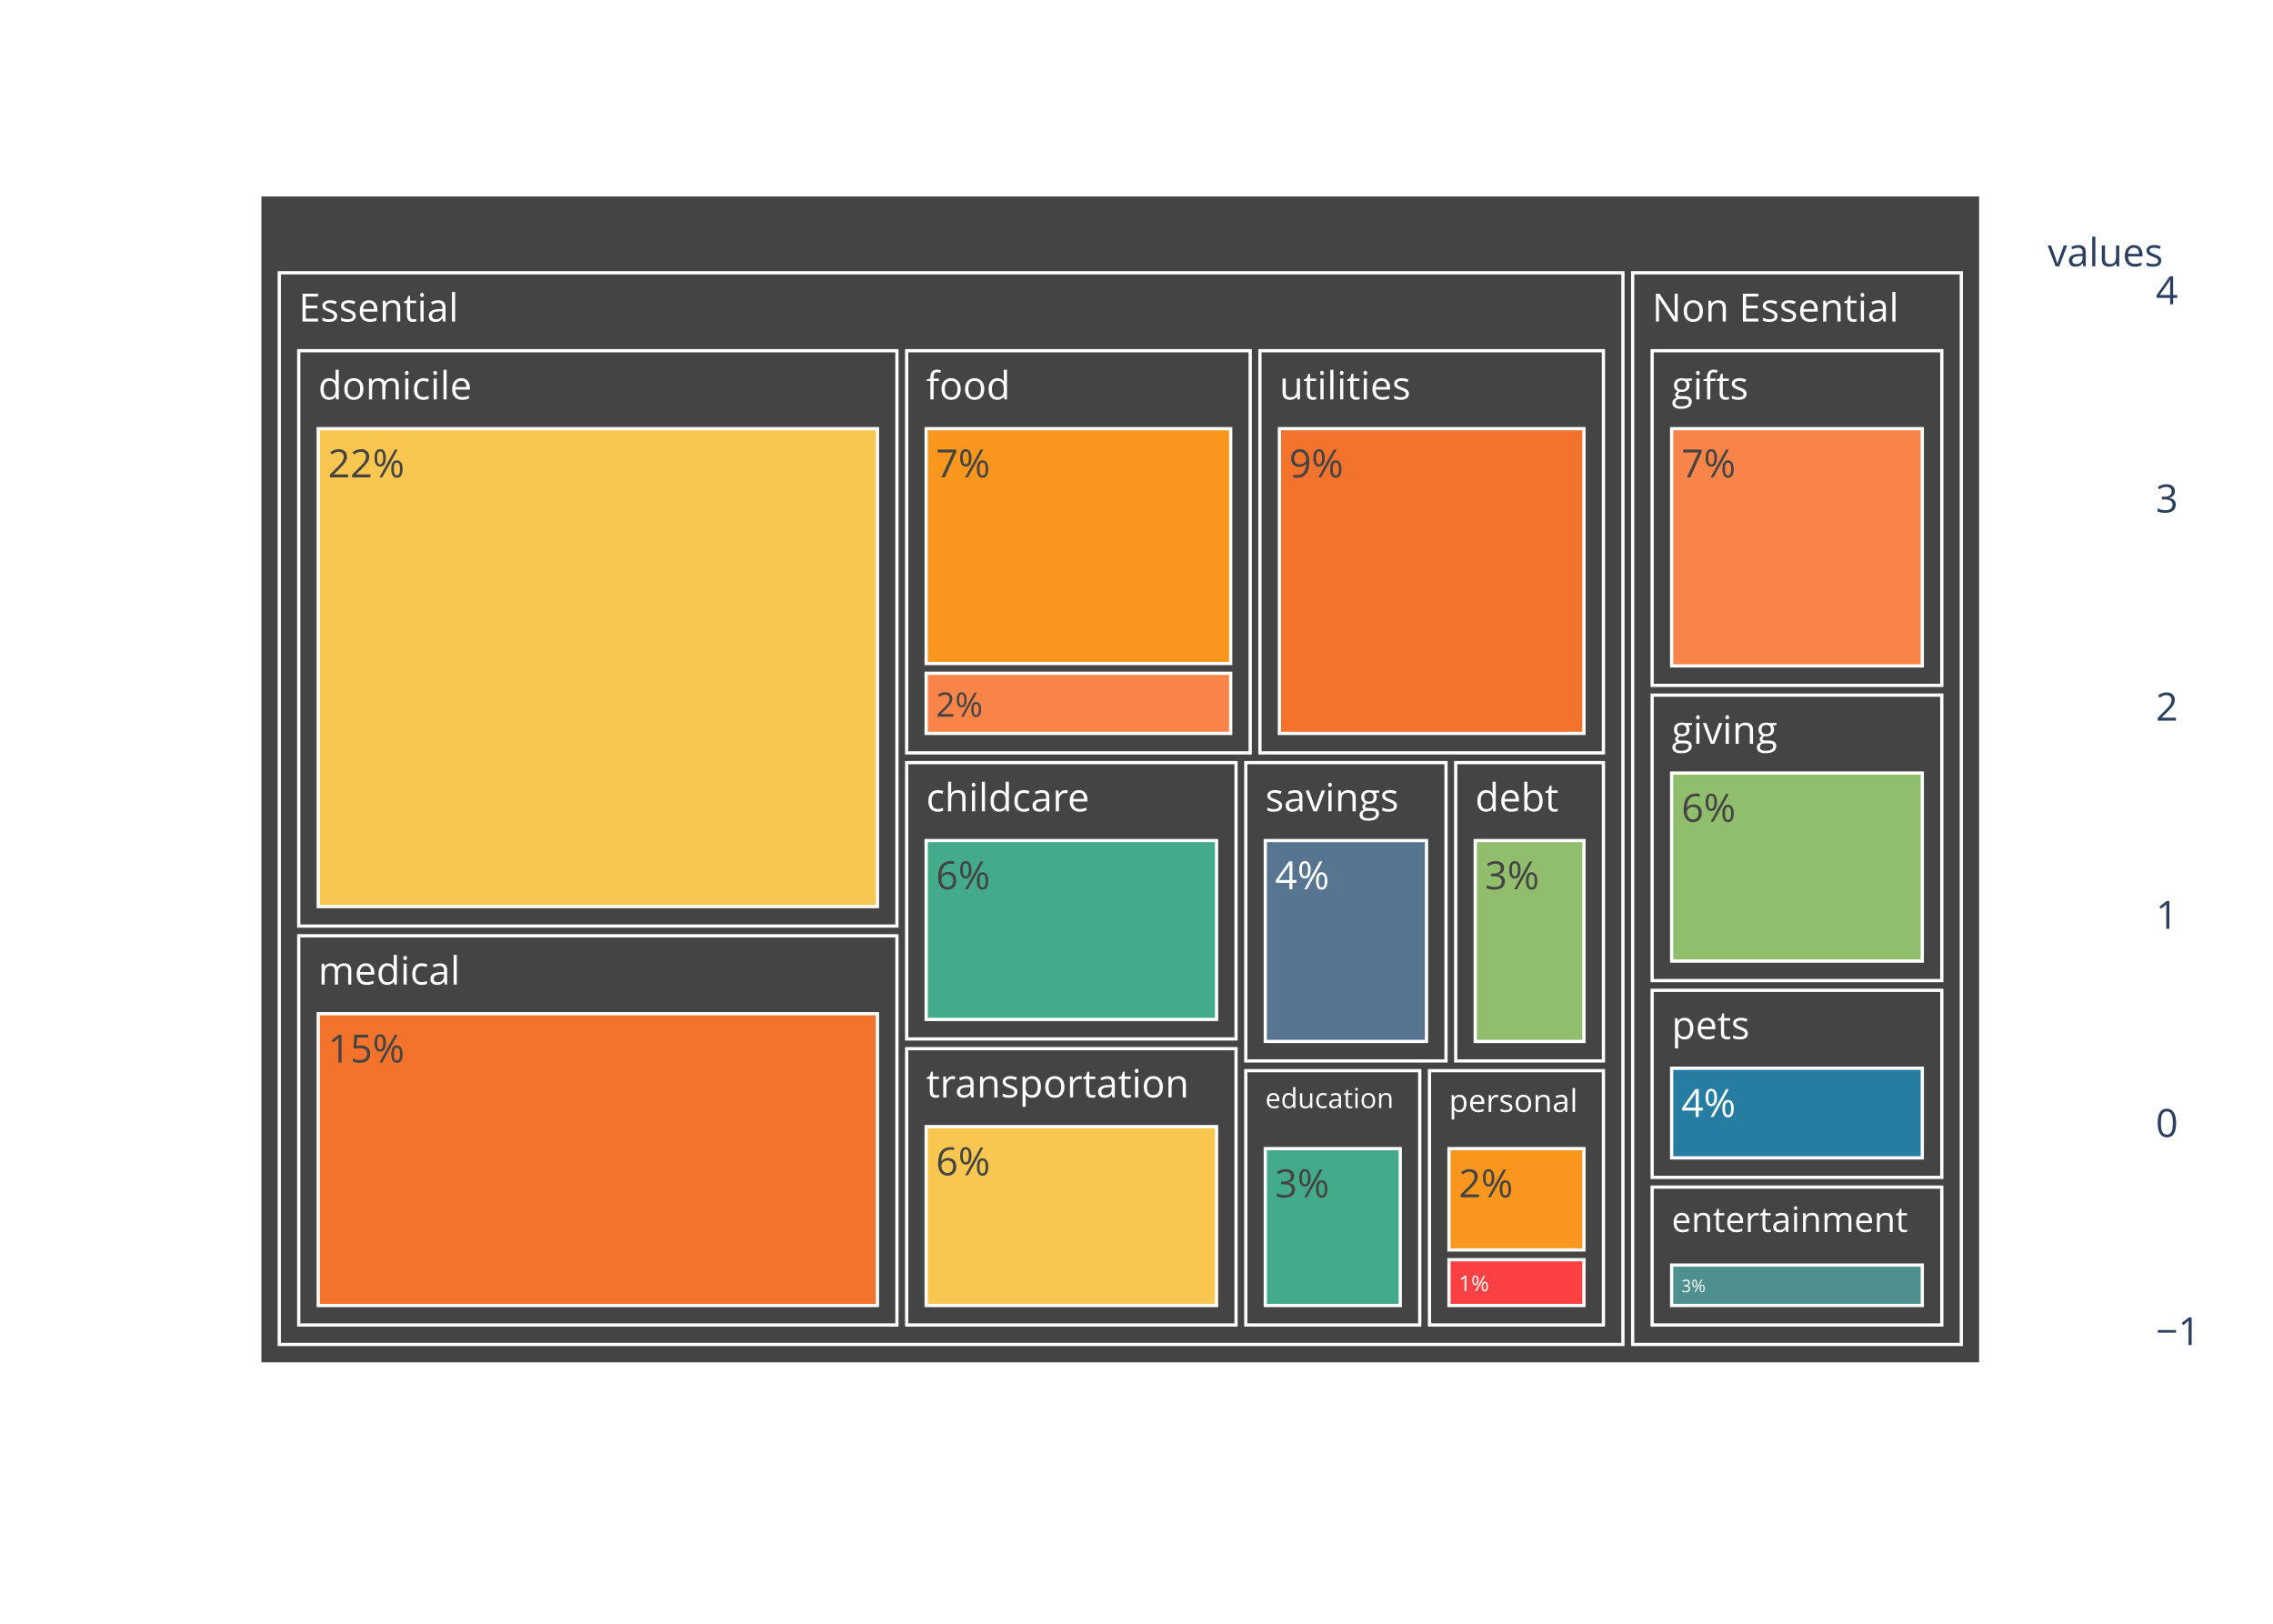
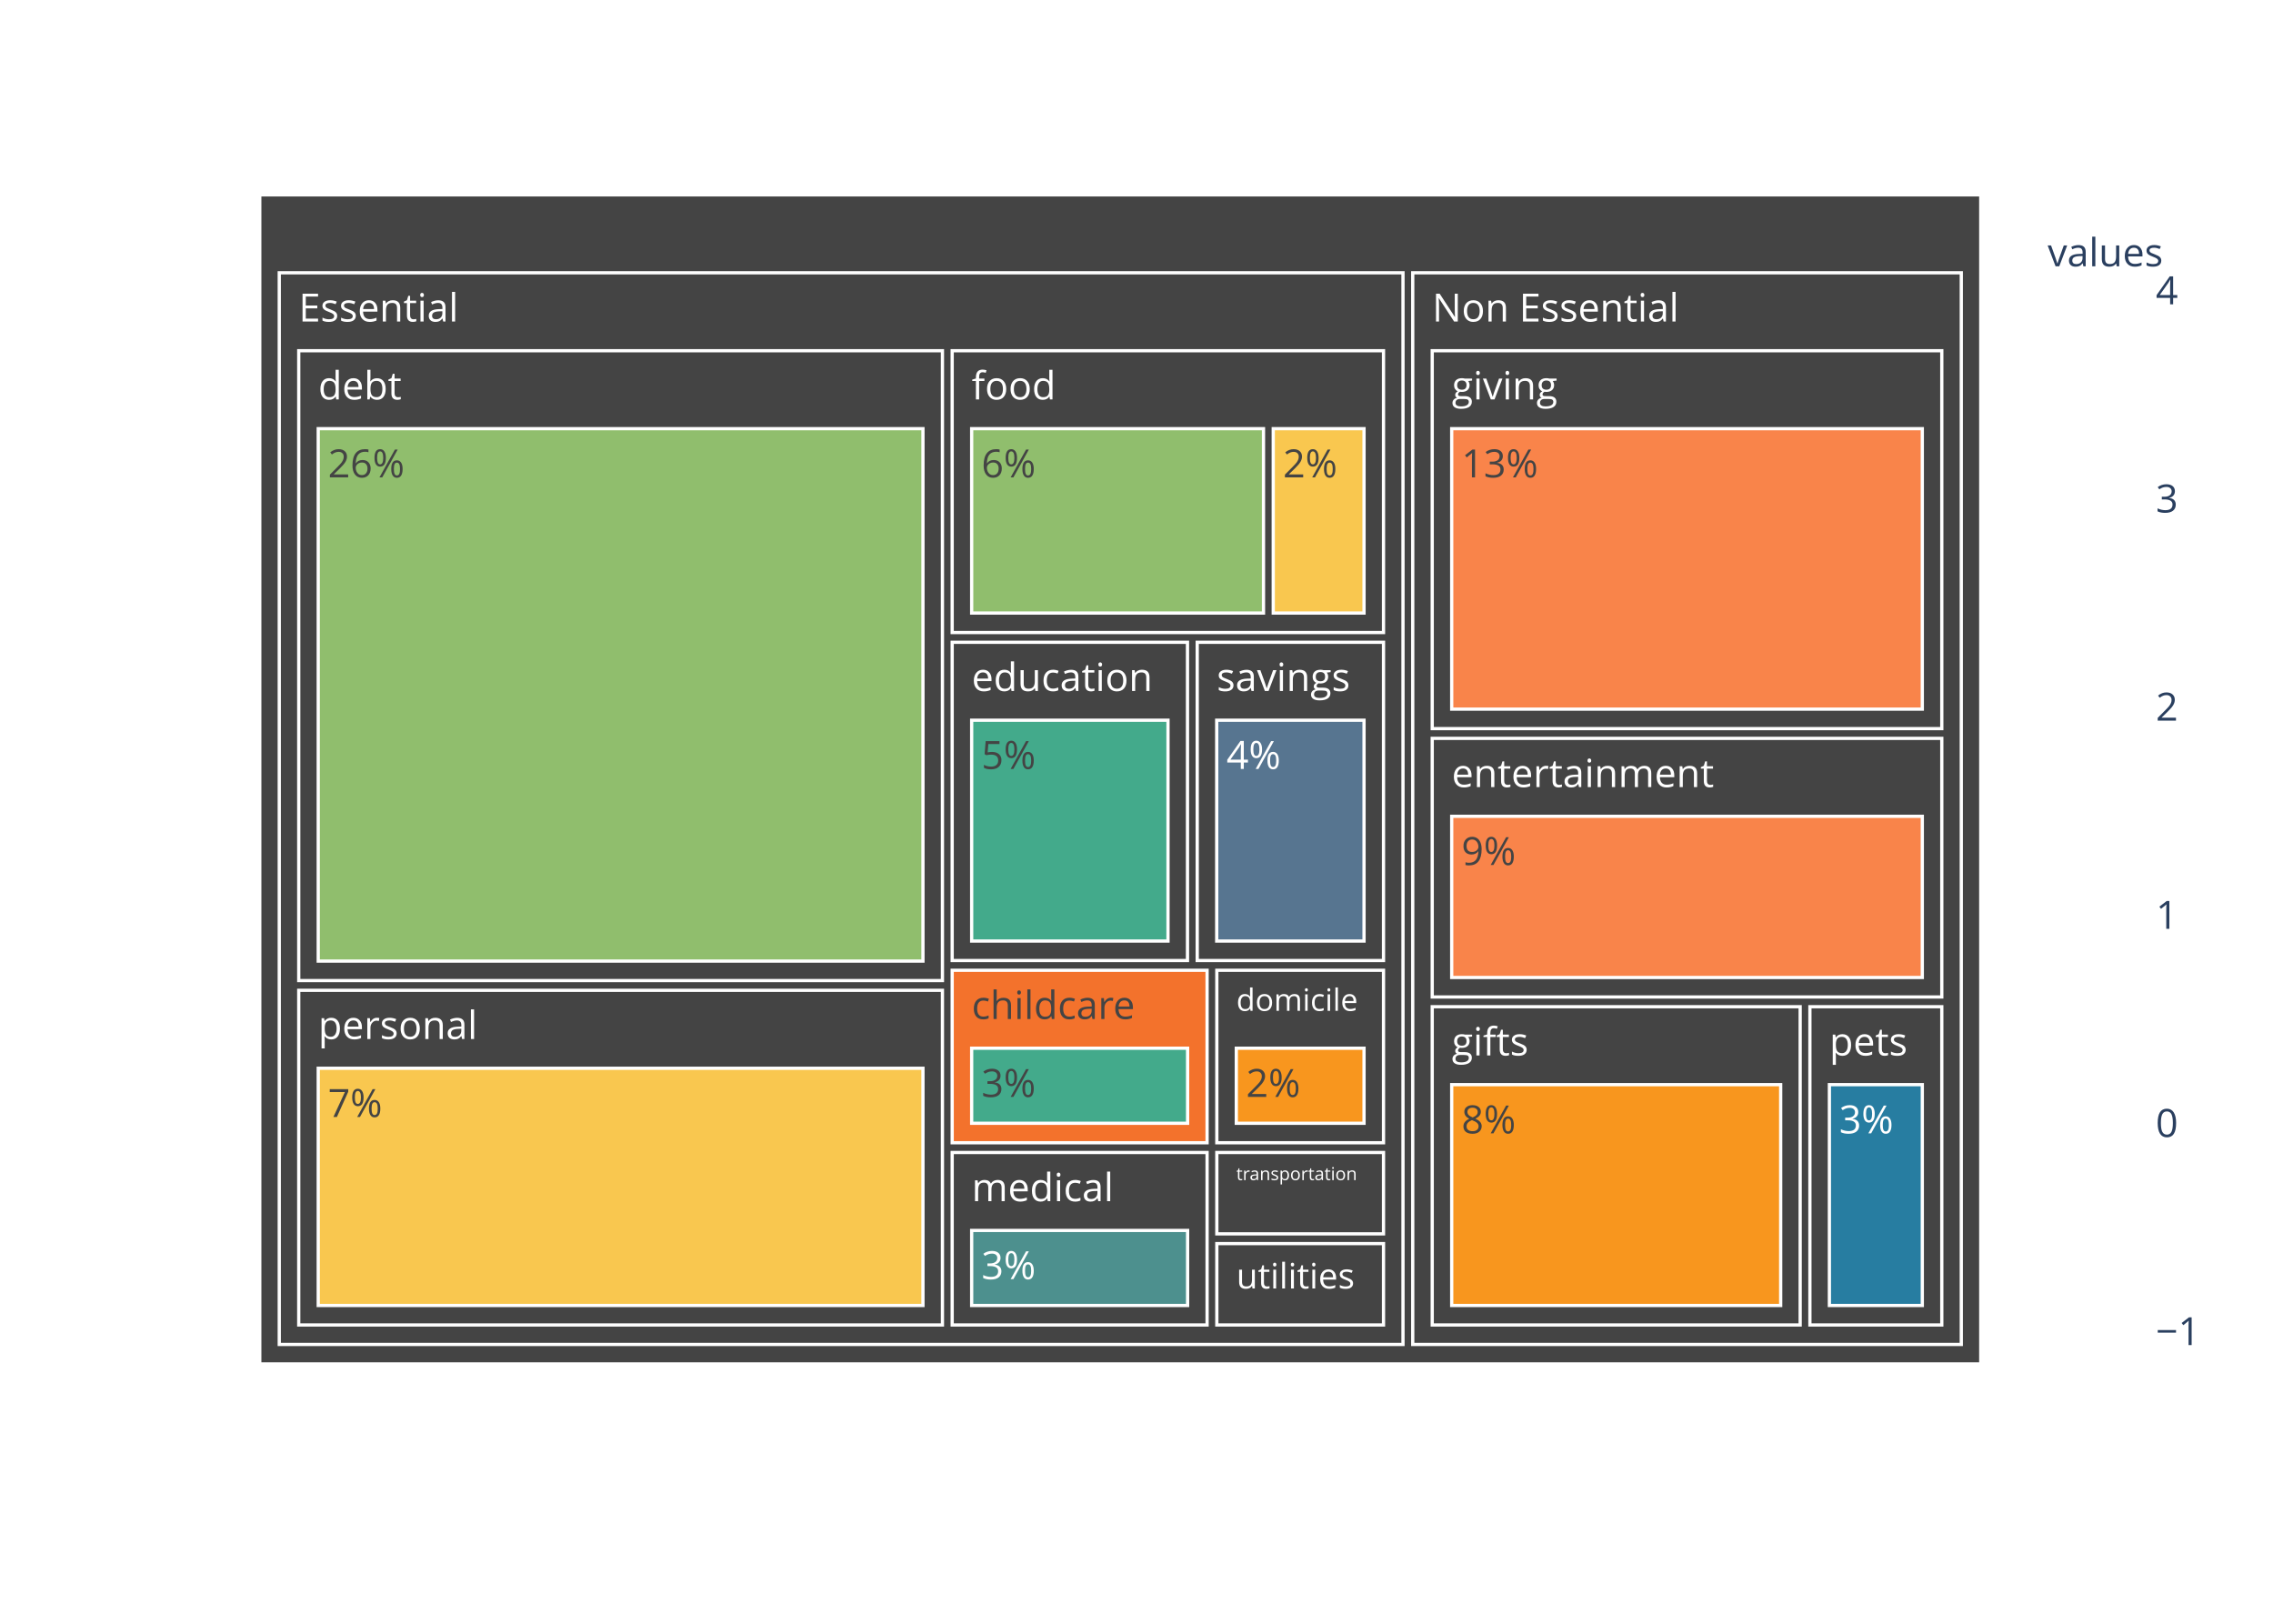
<svg xmlns="http://www.w3.org/2000/svg" class="main-svg" width="700" height="500" style="" viewBox="0 0 700 500">
  <rect x="0" y="0" width="700" height="500" style="fill: rgb(255, 255, 255); fill-opacity: 1;" />
-   <defs id="defs-09d31a">
+   <defs id="defs-86d03f">
    <g class="clips" />
    <g class="gradients">
-       <linearGradient x1="0" x2="0" y1="1" y2="0" id="g09d31a-cbcoloraxis">
+       <linearGradient x1="0" x2="0" y1="1" y2="0" id="g86d03f-cbcoloraxis">
        <stop offset="0%" stop-color="rgb(13, 8, 135)" stop-opacity="1" />
        <stop offset="11.111%" stop-color="rgb(70, 3, 159)" stop-opacity="1" />
        <stop offset="22.222%" stop-color="rgb(114, 1, 168)" stop-opacity="1" />
        <stop offset="33.333%" stop-color="rgb(156, 23, 158)" stop-opacity="1" />
        <stop offset="44.444%" stop-color="rgb(189, 55, 134)" stop-opacity="1" />
        <stop offset="55.556%" stop-color="rgb(216, 87, 107)" stop-opacity="1" />
        <stop offset="66.667%" stop-color="rgb(237, 121, 83)" stop-opacity="1" />
        <stop offset="77.778%" stop-color="rgb(251, 159, 58)" stop-opacity="1" />
        <stop offset="88.889%" stop-color="rgb(253, 202, 38)" stop-opacity="1" />
        <stop offset="100%" stop-color="rgb(240, 249, 33)" stop-opacity="1" />
      </linearGradient>
    </g>
  </defs>
  <g class="bglayer" />
  <g class="layer-below">
    <g class="imagelayer" />
    <g class="shapelayer" />
  </g>
  <g class="cartesianlayer" />
  <g class="polarlayer" />
  <g class="ternarylayer" />
  <g class="geolayer" />
  <g class="funnelarealayer" />
  <g class="pielayer" />
  <g class="treemaplayer">
    <g class="trace treemap" style="opacity: 1;">
      <g class="slice cursor-pointer">
        <path class="surface" d="M80,60L610,60L610,420L80,420Z" style="pointer-events: all; stroke-width: 1; fill: rgb(68, 68, 68); fill-opacity: 1; stroke: rgb(255, 255, 255); stroke-opacity: 1; opacity: 1;" />
        <g class="slicetext">
          <text data-notex="1" class="slicetext" text-anchor="start" x="0" y="0" style="font-family: 'Open Sans', verdana, arial, sans-serif; font-size: 12px; fill: rgb(255, 255, 255); fill-opacity: 1; white-space: pre;" transform="translate(86,75)"> </text>
        </g>
      </g>
      <g class="slice cursor-pointer">
-         <path class="surface" d="M86,84L499.8,84L499.8,414L86,414Z" style="pointer-events: all; stroke-width: 1; fill: rgb(68, 68, 68); fill-opacity: 1; stroke: rgb(255, 255, 255); stroke-opacity: 1; opacity: 1;" />
+         <path class="surface" d="M86,84L432.07,84L432.07,414L86,414Z" style="pointer-events: all; stroke-width: 1; fill: rgb(68, 68, 68); fill-opacity: 1; stroke: rgb(255, 255, 255); stroke-opacity: 1; opacity: 1;" />
        <g class="slicetext">
          <text data-notex="1" class="slicetext" text-anchor="start" x="0" y="0" style="font-family: 'Open Sans', verdana, arial, sans-serif; font-size: 12px; fill: rgb(255, 255, 255); fill-opacity: 1; white-space: pre;" transform="translate(92,99)">Essential</text>
        </g>
      </g>
      <g class="slice cursor-pointer">
-         <path class="surface" d="M502.8,84L604,84L604,414L502.8,414Z" style="pointer-events: all; stroke-width: 1; fill: rgb(68, 68, 68); fill-opacity: 1; stroke: rgb(255, 255, 255); stroke-opacity: 1; opacity: 1;" />
-         <g class="slicetext">
-           <text data-notex="1" class="slicetext" text-anchor="start" x="0" y="0" style="font-family: 'Open Sans', verdana, arial, sans-serif; font-size: 12px; fill: rgb(255, 255, 255); fill-opacity: 1; white-space: pre;" transform="translate(508.8,99)">Non Essential</text>
-         </g>
-       </g>
-       <g class="slice cursor-pointer">
-         <path class="surface" d="M92,108L276.22,108L276.22,285.162L92,285.162Z" style="pointer-events: all; stroke-width: 1; fill: rgb(68, 68, 68); fill-opacity: 1; stroke: rgb(255, 255, 255); stroke-opacity: 1; opacity: 1;" />
-         <g class="slicetext">
-           <text data-notex="1" class="slicetext" text-anchor="start" x="0" y="0" style="font-family: 'Open Sans', verdana, arial, sans-serif; font-size: 12px; fill: rgb(255, 255, 255); fill-opacity: 1; white-space: pre;" transform="translate(98,123)">domicile</text>
-         </g>
-       </g>
-       <g class="slice cursor-pointer">
-         <path class="surface" d="M92,288.162L276.22,288.162L276.22,408L92,408Z" style="pointer-events: all; stroke-width: 1; fill: rgb(68, 68, 68); fill-opacity: 1; stroke: rgb(255, 255, 255); stroke-opacity: 1; opacity: 1;" />
-         <g class="slicetext">
-           <text data-notex="1" class="slicetext" text-anchor="start" x="0" y="0" style="font-family: 'Open Sans', verdana, arial, sans-serif; font-size: 12px; fill: rgb(255, 255, 255); fill-opacity: 1; white-space: pre;" transform="translate(98,303.1622)">medical</text>
-         </g>
-       </g>
-       <g class="slice cursor-pointer">
-         <path class="surface" d="M279.22,108L385.01,108L385.01,231.837L279.22,231.837Z" style="pointer-events: all; stroke-width: 1; fill: rgb(68, 68, 68); fill-opacity: 1; stroke: rgb(255, 255, 255); stroke-opacity: 1; opacity: 1;" />
-         <g class="slicetext">
-           <text data-notex="1" class="slicetext" text-anchor="start" x="0" y="0" style="font-family: 'Open Sans', verdana, arial, sans-serif; font-size: 12px; fill: rgb(255, 255, 255); fill-opacity: 1; white-space: pre;" transform="translate(285.22,123)">food</text>
-         </g>
-       </g>
-       <g class="slice cursor-pointer">
-         <path class="surface" d="M388.01,108L493.8,108L493.8,231.837L388.01,231.837Z" style="pointer-events: all; stroke-width: 1; fill: rgb(68, 68, 68); fill-opacity: 1; stroke: rgb(255, 255, 255); stroke-opacity: 1; opacity: 1;" />
-         <g class="slicetext">
-           <text data-notex="1" class="slicetext" text-anchor="start" x="0" y="0" style="font-family: 'Open Sans', verdana, arial, sans-serif; font-size: 12px; fill: rgb(255, 255, 255); fill-opacity: 1; white-space: pre;" transform="translate(394.01,123)">utilities</text>
-         </g>
-       </g>
-       <g class="slice cursor-pointer">
-         <path class="surface" d="M279.22,234.837L380.658,234.837L380.658,319.919L279.22,319.919Z" style="pointer-events: all; stroke-width: 1; fill: rgb(68, 68, 68); fill-opacity: 1; stroke: rgb(255, 255, 255); stroke-opacity: 1; opacity: 1;" />
-         <g class="slicetext">
-           <text data-notex="1" class="slicetext" text-anchor="start" x="0" y="0" style="font-family: 'Open Sans', verdana, arial, sans-serif; font-size: 12px; fill: rgb(255, 255, 255); fill-opacity: 1; white-space: pre;" transform="translate(285.22,249.8372)">childcare</text>
-         </g>
-       </g>
-       <g class="slice cursor-pointer">
-         <path class="surface" d="M279.22,322.919L380.658,322.919L380.658,408L279.22,408Z" style="pointer-events: all; stroke-width: 1; fill: rgb(68, 68, 68); fill-opacity: 1; stroke: rgb(255, 255, 255); stroke-opacity: 1; opacity: 1;" />
-         <g class="slicetext">
-           <text data-notex="1" class="slicetext" text-anchor="start" x="0" y="0" style="font-family: 'Open Sans', verdana, arial, sans-serif; font-size: 12px; fill: rgb(255, 255, 255); fill-opacity: 1; white-space: pre;" transform="translate(285.22,337.9186)">transportation</text>
-         </g>
-       </g>
-       <g class="slice cursor-pointer">
-         <path class="surface" d="M383.658,234.837L445.311,234.837L445.311,326.694L383.658,326.694Z" style="pointer-events: all; stroke-width: 1; fill: rgb(68, 68, 68); fill-opacity: 1; stroke: rgb(255, 255, 255); stroke-opacity: 1; opacity: 1;" />
-         <g class="slicetext">
-           <text data-notex="1" class="slicetext" text-anchor="start" x="0" y="0" style="font-family: 'Open Sans', verdana, arial, sans-serif; font-size: 12px; fill: rgb(255, 255, 255); fill-opacity: 1; white-space: pre;" transform="translate(389.6584,249.8372)">savings</text>
-         </g>
-       </g>
-       <g class="slice cursor-pointer">
-         <path class="surface" d="M448.311,234.837L493.8,234.837L493.8,326.694L448.311,326.694Z" style="pointer-events: all; stroke-width: 1; fill: rgb(68, 68, 68); fill-opacity: 1; stroke: rgb(255, 255, 255); stroke-opacity: 1; opacity: 1;" />
-         <g class="slicetext">
-           <text data-notex="1" class="slicetext" text-anchor="start" x="0" y="0" style="font-family: 'Open Sans', verdana, arial, sans-serif; font-size: 12px; fill: rgb(255, 255, 255); fill-opacity: 1; white-space: pre;" transform="translate(454.3107,249.8372)">debt</text>
-         </g>
-       </g>
-       <g class="slice cursor-pointer">
-         <path class="surface" d="M383.658,329.694L437.229,329.694L437.229,408L383.658,408Z" style="pointer-events: all; stroke-width: 1; fill: rgb(68, 68, 68); fill-opacity: 1; stroke: rgb(255, 255, 255); stroke-opacity: 1; opacity: 1;" />
-         <g class="slicetext">
-           <text data-notex="1" class="slicetext" text-anchor="start" x="0" y="0" style="font-family: 'Open Sans', verdana, arial, sans-serif; font-size: 12px; fill: rgb(255, 255, 255); fill-opacity: 1; white-space: pre;" transform="translate(389.6584,341.2101)scale(0.7096642)">education</text>
-         </g>
-       </g>
-       <g class="slice cursor-pointer">
-         <path class="surface" d="M440.229,329.694L493.8,329.694L493.8,408L440.229,408Z" style="pointer-events: all; stroke-width: 1; fill: rgb(68, 68, 68); fill-opacity: 1; stroke: rgb(255, 255, 255); stroke-opacity: 1; opacity: 1;" />
-         <g class="slicetext">
-           <text data-notex="1" class="slicetext" text-anchor="start" x="0" y="0" style="font-family: 'Open Sans', verdana, arial, sans-serif; font-size: 12px; fill: rgb(255, 255, 255); fill-opacity: 1; white-space: pre;" transform="translate(446.2292,342.4041)scale(0.809164)">personal</text>
-         </g>
-       </g>
-       <g class="slice cursor-pointer">
-         <path class="surface" d="M508.8,108L598,108L598,211.05L508.8,211.05Z" style="pointer-events: all; stroke-width: 1; fill: rgb(68, 68, 68); fill-opacity: 1; stroke: rgb(255, 255, 255); stroke-opacity: 1; opacity: 1;" />
-         <g class="slicetext">
-           <text data-notex="1" class="slicetext" text-anchor="start" x="0" y="0" style="font-family: 'Open Sans', verdana, arial, sans-serif; font-size: 12px; fill: rgb(255, 255, 255); fill-opacity: 1; white-space: pre;" transform="translate(514.8,123)">gifts</text>
-         </g>
-       </g>
-       <g class="slice cursor-pointer">
-         <path class="surface" d="M508.8,214.05L598,214.05L598,301.95L508.8,301.95Z" style="pointer-events: all; stroke-width: 1; fill: rgb(68, 68, 68); fill-opacity: 1; stroke: rgb(255, 255, 255); stroke-opacity: 1; opacity: 1;" />
-         <g class="slicetext">
-           <text data-notex="1" class="slicetext" text-anchor="start" x="0" y="0" style="font-family: 'Open Sans', verdana, arial, sans-serif; font-size: 12px; fill: rgb(255, 255, 255); fill-opacity: 1; white-space: pre;" transform="translate(514.8,229.05)">giving</text>
-         </g>
-       </g>
-       <g class="slice cursor-pointer">
-         <path class="surface" d="M508.8,304.95L598,304.95L598,362.55L508.8,362.55Z" style="pointer-events: all; stroke-width: 1; fill: rgb(68, 68, 68); fill-opacity: 1; stroke: rgb(255, 255, 255); stroke-opacity: 1; opacity: 1;" />
-         <g class="slicetext">
-           <text data-notex="1" class="slicetext" text-anchor="start" x="0" y="0" style="font-family: 'Open Sans', verdana, arial, sans-serif; font-size: 12px; fill: rgb(255, 255, 255); fill-opacity: 1; white-space: pre;" transform="translate(514.8,319.95)">pets</text>
-         </g>
-       </g>
-       <g class="slice cursor-pointer">
-         <path class="surface" d="M508.8,365.55L598,365.55L598,408L508.8,408Z" style="pointer-events: all; stroke-width: 1; fill: rgb(68, 68, 68); fill-opacity: 1; stroke: rgb(255, 255, 255); stroke-opacity: 1; opacity: 1;" />
-         <g class="slicetext">
-           <text data-notex="1" class="slicetext" text-anchor="start" x="0" y="0" style="font-family: 'Open Sans', verdana, arial, sans-serif; font-size: 12px; fill: rgb(255, 255, 255); fill-opacity: 1; white-space: pre;" transform="translate(514.8,379.3574)scale(0.9006198)">entertainment</text>
-         </g>
-       </g>
-       <g class="slice cursor-pointer">
-         <path class="surface" d="M98,132L270.22,132L270.22,279.162L98,279.162Z" style="pointer-events: all; stroke-width: 1; fill: rgb(249, 199, 79); fill-opacity: 1; stroke: rgb(255, 255, 255); stroke-opacity: 1; opacity: 1;" />
-         <g class="slicetext">
-           <text data-notex="1" class="slicetext" text-anchor="start" x="0" y="0" style="font-family: 'Open Sans', verdana, arial, sans-serif; font-size: 12px; fill: rgb(68, 68, 68); fill-opacity: 1; white-space: pre;" transform="translate(101,147)">22%</text>
-         </g>
-       </g>
-       <g class="slice cursor-pointer">
-         <path class="surface" d="M98,312.162L270.22,312.162L270.22,402L98,402Z" style="pointer-events: all; stroke-width: 1; fill: rgb(243, 114, 44); fill-opacity: 1; stroke: rgb(255, 255, 255); stroke-opacity: 1; opacity: 1;" />
-         <g class="slicetext">
-           <text data-notex="1" class="slicetext" text-anchor="start" x="0" y="0" style="font-family: 'Open Sans', verdana, arial, sans-serif; font-size: 12px; fill: rgb(68, 68, 68); fill-opacity: 1; white-space: pre;" transform="translate(101,327.1622)">15%</text>
-         </g>
-       </g>
-       <g class="slice cursor-pointer">
-         <path class="surface" d="M285.22,132L379.01,132L379.01,204.318L285.22,204.318Z" style="pointer-events: all; stroke-width: 1; fill: rgb(248, 150, 30); fill-opacity: 1; stroke: rgb(255, 255, 255); stroke-opacity: 1; opacity: 1;" />
-         <g class="slicetext">
-           <text data-notex="1" class="slicetext" text-anchor="start" x="0" y="0" style="font-family: 'Open Sans', verdana, arial, sans-serif; font-size: 12px; fill: rgb(68, 68, 68); fill-opacity: 1; white-space: pre;" transform="translate(288.22,147)">7%</text>
-         </g>
-       </g>
-       <g class="slice cursor-pointer">
-         <path class="surface" d="M285.22,207.318L379.01,207.318L379.01,225.837L285.22,225.837Z" style="pointer-events: all; stroke-width: 1; fill: rgb(249, 132, 74); fill-opacity: 1; stroke: rgb(255, 255, 255); stroke-opacity: 1; opacity: 1;" />
-         <g class="slicetext">
-           <text data-notex="1" class="slicetext" text-anchor="start" x="0" y="0" style="font-family: 'Open Sans', verdana, arial, sans-serif; font-size: 12px; fill: rgb(68, 68, 68); fill-opacity: 1; white-space: pre;" transform="translate(288.22,220.6787)scale(0.8634055)">2%</text>
-         </g>
-       </g>
-       <g class="slice cursor-pointer">
-         <path class="surface" d="M394.01,132L487.8,132L487.8,225.837L394.01,225.837Z" style="pointer-events: all; stroke-width: 1; fill: rgb(243, 114, 44); fill-opacity: 1; stroke: rgb(255, 255, 255); stroke-opacity: 1; opacity: 1;" />
-         <g class="slicetext">
-           <text data-notex="1" class="slicetext" text-anchor="start" x="0" y="0" style="font-family: 'Open Sans', verdana, arial, sans-serif; font-size: 12px; fill: rgb(68, 68, 68); fill-opacity: 1; white-space: pre;" transform="translate(397.01,147)">9%</text>
-         </g>
-       </g>
-       <g class="slice cursor-pointer">
-         <path class="surface" d="M285.22,258.837L374.658,258.837L374.658,313.919L285.22,313.919Z" style="pointer-events: all; stroke-width: 1; fill: rgb(67, 170, 139); fill-opacity: 1; stroke: rgb(255, 255, 255); stroke-opacity: 1; opacity: 1;" />
-         <g class="slicetext">
-           <text data-notex="1" class="slicetext" text-anchor="start" x="0" y="0" style="font-family: 'Open Sans', verdana, arial, sans-serif; font-size: 12px; fill: rgb(68, 68, 68); fill-opacity: 1; white-space: pre;" transform="translate(288.22,273.8372)">6%</text>
-         </g>
-       </g>
-       <g class="slice cursor-pointer">
-         <path class="surface" d="M285.22,346.919L374.658,346.919L374.658,402L285.22,402Z" style="pointer-events: all; stroke-width: 1; fill: rgb(249, 199, 79); fill-opacity: 1; stroke: rgb(255, 255, 255); stroke-opacity: 1; opacity: 1;" />
-         <g class="slicetext">
-           <text data-notex="1" class="slicetext" text-anchor="start" x="0" y="0" style="font-family: 'Open Sans', verdana, arial, sans-serif; font-size: 12px; fill: rgb(68, 68, 68); fill-opacity: 1; white-space: pre;" transform="translate(288.22,361.9186)">6%</text>
-         </g>
-       </g>
-       <g class="slice cursor-pointer">
-         <path class="surface" d="M389.658,258.837L439.311,258.837L439.311,320.694L389.658,320.694Z" style="pointer-events: all; stroke-width: 1; fill: rgb(87, 117, 144); fill-opacity: 1; stroke: rgb(255, 255, 255); stroke-opacity: 1; opacity: 1;" />
-         <g class="slicetext">
-           <text data-notex="1" class="slicetext" text-anchor="start" x="0" y="0" style="font-family: 'Open Sans', verdana, arial, sans-serif; font-size: 12px; fill: rgb(255, 255, 255); fill-opacity: 1; white-space: pre;" transform="translate(392.6584,273.8372)">4%</text>
-         </g>
-       </g>
-       <g class="slice cursor-pointer">
-         <path class="surface" d="M454.311,258.837L487.8,258.837L487.8,320.694L454.311,320.694Z" style="pointer-events: all; stroke-width: 1; fill: rgb(144, 190, 109); fill-opacity: 1; stroke: rgb(255, 255, 255); stroke-opacity: 1; opacity: 1;" />
-         <g class="slicetext">
-           <text data-notex="1" class="slicetext" text-anchor="start" x="0" y="0" style="font-family: 'Open Sans', verdana, arial, sans-serif; font-size: 12px; fill: rgb(68, 68, 68); fill-opacity: 1; white-space: pre;" transform="translate(457.3107,273.8372)">3%</text>
-         </g>
-       </g>
-       <g class="slice cursor-pointer">
-         <path class="surface" d="M389.658,353.694L431.229,353.694L431.229,402L389.658,402Z" style="pointer-events: all; stroke-width: 1; fill: rgb(67, 170, 139); fill-opacity: 1; stroke: rgb(255, 255, 255); stroke-opacity: 1; opacity: 1;" />
-         <g class="slicetext">
-           <text data-notex="1" class="slicetext" text-anchor="start" x="0" y="0" style="font-family: 'Open Sans', verdana, arial, sans-serif; font-size: 12px; fill: rgb(68, 68, 68); fill-opacity: 1; white-space: pre;" transform="translate(392.6584,368.6941)">3%</text>
-         </g>
-       </g>
-       <g class="slice cursor-pointer">
-         <path class="surface" d="M446.229,353.694L487.8,353.694L487.8,384.898L446.229,384.898Z" style="pointer-events: all; stroke-width: 1; fill: rgb(248, 150, 30); fill-opacity: 1; stroke: rgb(255, 255, 255); stroke-opacity: 1; opacity: 1;" />
-         <g class="slicetext">
-           <text data-notex="1" class="slicetext" text-anchor="start" x="0" y="0" style="font-family: 'Open Sans', verdana, arial, sans-serif; font-size: 12px; fill: rgb(68, 68, 68); fill-opacity: 1; white-space: pre;" transform="translate(449.2292,368.6941)">2%</text>
-         </g>
-       </g>
-       <g class="slice cursor-pointer">
-         <path class="surface" d="M446.229,387.898L487.8,387.898L487.8,402L446.229,402Z" style="pointer-events: all; stroke-width: 1; fill: rgb(249, 65, 68); fill-opacity: 1; stroke: rgb(255, 255, 255); stroke-opacity: 1; opacity: 1;" />
-         <g class="slicetext">
-           <text data-notex="1" class="slicetext" text-anchor="start" x="0" y="0" style="font-family: 'Open Sans', verdana, arial, sans-serif; font-size: 12px; fill: rgb(255, 255, 255); fill-opacity: 1; white-space: pre;" transform="translate(449.2292,397.6031)scale(0.5587564)">1%</text>
-         </g>
-       </g>
-       <g class="slice cursor-pointer">
-         <path class="surface" d="M514.8,132L592,132L592,205.05L514.8,205.05Z" style="pointer-events: all; stroke-width: 1; fill: rgb(249, 132, 74); fill-opacity: 1; stroke: rgb(255, 255, 255); stroke-opacity: 1; opacity: 1;" />
-         <g class="slicetext">
-           <text data-notex="1" class="slicetext" text-anchor="start" x="0" y="0" style="font-family: 'Open Sans', verdana, arial, sans-serif; font-size: 12px; fill: rgb(68, 68, 68); fill-opacity: 1; white-space: pre;" transform="translate(517.8,147)">7%</text>
-         </g>
-       </g>
-       <g class="slice cursor-pointer">
-         <path class="surface" d="M514.8,238.05L592,238.05L592,295.95L514.8,295.95Z" style="pointer-events: all; stroke-width: 1; fill: rgb(144, 190, 109); fill-opacity: 1; stroke: rgb(255, 255, 255); stroke-opacity: 1; opacity: 1;" />
-         <g class="slicetext">
-           <text data-notex="1" class="slicetext" text-anchor="start" x="0" y="0" style="font-family: 'Open Sans', verdana, arial, sans-serif; font-size: 12px; fill: rgb(68, 68, 68); fill-opacity: 1; white-space: pre;" transform="translate(517.8,253.05)">6%</text>
-         </g>
-       </g>
-       <g class="slice cursor-pointer">
-         <path class="surface" d="M514.8,328.95L592,328.95L592,356.55L514.8,356.55Z" style="pointer-events: all; stroke-width: 1; fill: rgb(39, 125, 161); fill-opacity: 1; stroke: rgb(255, 255, 255); stroke-opacity: 1; opacity: 1;" />
-         <g class="slicetext">
-           <text data-notex="1" class="slicetext" text-anchor="start" x="0" y="0" style="font-family: 'Open Sans', verdana, arial, sans-serif; font-size: 12px; fill: rgb(255, 255, 255); fill-opacity: 1; white-space: pre;" transform="translate(517.8,343.95)">4%</text>
-         </g>
-       </g>
-       <g class="slice cursor-pointer">
-         <path class="surface" d="M514.8,389.55L592,389.55L592,402L514.8,402Z" style="pointer-events: all; stroke-width: 1; fill: rgb(77, 144, 142); fill-opacity: 1; stroke: rgb(255, 255, 255); stroke-opacity: 1; opacity: 1;" />
-         <g class="slicetext">
-           <text data-notex="1" class="slicetext" text-anchor="start" x="0" y="0" style="font-family: 'Open Sans', verdana, arial, sans-serif; font-size: 12px; fill: rgb(255, 255, 255); fill-opacity: 1; white-space: pre;" transform="translate(517.8,397.8879)scale(0.4448276)">3%</text>
+         <path class="surface" d="M435.07,84L604,84L604,414L435.07,414Z" style="pointer-events: all; stroke-width: 1; fill: rgb(68, 68, 68); fill-opacity: 1; stroke: rgb(255, 255, 255); stroke-opacity: 1; opacity: 1;" />
+         <g class="slicetext">
+           <text data-notex="1" class="slicetext" text-anchor="start" x="0" y="0" style="font-family: 'Open Sans', verdana, arial, sans-serif; font-size: 12px; fill: rgb(255, 255, 255); fill-opacity: 1; white-space: pre;" transform="translate(441.07,99)">Non Essential</text>
+         </g>
+       </g>
+       <g class="slice cursor-pointer">
+         <path class="surface" d="M92,108L290.236,108L290.236,301.95L92,301.95Z" style="pointer-events: all; stroke-width: 1; fill: rgb(68, 68, 68); fill-opacity: 1; stroke: rgb(255, 255, 255); stroke-opacity: 1; opacity: 1;" />
+         <g class="slicetext">
+           <text data-notex="1" class="slicetext" text-anchor="start" x="0" y="0" style="font-family: 'Open Sans', verdana, arial, sans-serif; font-size: 12px; fill: rgb(255, 255, 255); fill-opacity: 1; white-space: pre;" transform="translate(98,123)">debt</text>
+         </g>
+       </g>
+       <g class="slice cursor-pointer">
+         <path class="surface" d="M92,304.95L290.236,304.95L290.236,408L92,408Z" style="pointer-events: all; stroke-width: 1; fill: rgb(68, 68, 68); fill-opacity: 1; stroke: rgb(255, 255, 255); stroke-opacity: 1; opacity: 1;" />
+         <g class="slicetext">
+           <text data-notex="1" class="slicetext" text-anchor="start" x="0" y="0" style="font-family: 'Open Sans', verdana, arial, sans-serif; font-size: 12px; fill: rgb(255, 255, 255); fill-opacity: 1; white-space: pre;" transform="translate(98,319.95)">personal</text>
+         </g>
+       </g>
+       <g class="slice cursor-pointer">
+         <path class="surface" d="M293.236,108L426.07,108L426.07,194.778L293.236,194.778Z" style="pointer-events: all; stroke-width: 1; fill: rgb(68, 68, 68); fill-opacity: 1; stroke: rgb(255, 255, 255); stroke-opacity: 1; opacity: 1;" />
+         <g class="slicetext">
+           <text data-notex="1" class="slicetext" text-anchor="start" x="0" y="0" style="font-family: 'Open Sans', verdana, arial, sans-serif; font-size: 12px; fill: rgb(255, 255, 255); fill-opacity: 1; white-space: pre;" transform="translate(299.2358,123)">food</text>
+         </g>
+       </g>
+       <g class="slice cursor-pointer">
+         <path class="surface" d="M293.236,197.778L365.699,197.778L365.699,295.778L293.236,295.778Z" style="pointer-events: all; stroke-width: 1; fill: rgb(68, 68, 68); fill-opacity: 1; stroke: rgb(255, 255, 255); stroke-opacity: 1; opacity: 1;" />
+         <g class="slicetext">
+           <text data-notex="1" class="slicetext" text-anchor="start" x="0" y="0" style="font-family: 'Open Sans', verdana, arial, sans-serif; font-size: 12px; fill: rgb(255, 255, 255); fill-opacity: 1; white-space: pre;" transform="translate(299.2358,212.7778)">education</text>
+         </g>
+       </g>
+       <g class="slice cursor-pointer">
+         <path class="surface" d="M368.699,197.778L426.07,197.778L426.07,295.778L368.699,295.778Z" style="pointer-events: all; stroke-width: 1; fill: rgb(68, 68, 68); fill-opacity: 1; stroke: rgb(255, 255, 255); stroke-opacity: 1; opacity: 1;" />
+         <g class="slicetext">
+           <text data-notex="1" class="slicetext" text-anchor="start" x="0" y="0" style="font-family: 'Open Sans', verdana, arial, sans-serif; font-size: 12px; fill: rgb(255, 255, 255); fill-opacity: 1; white-space: pre;" transform="translate(374.6993,212.7778)">savings</text>
+         </g>
+       </g>
+       <g class="slice cursor-pointer">
+         <path class="surface" d="M293.236,298.778L371.736,298.778L371.736,351.889L293.236,351.889Z" style="pointer-events: all; stroke-width: 1; fill: rgb(243, 114, 44); fill-opacity: 1; stroke: rgb(255, 255, 255); stroke-opacity: 1; opacity: 1;" />
+         <g class="slicetext">
+           <text data-notex="1" class="slicetext" text-anchor="start" x="0" y="0" style="font-family: 'Open Sans', verdana, arial, sans-serif; font-size: 12px; fill: rgb(68, 68, 68); fill-opacity: 1; white-space: pre;" transform="translate(299.2358,313.7778)">childcare</text>
+         </g>
+       </g>
+       <g class="slice cursor-pointer">
+         <path class="surface" d="M293.236,354.889L371.736,354.889L371.736,408L293.236,408Z" style="pointer-events: all; stroke-width: 1; fill: rgb(68, 68, 68); fill-opacity: 1; stroke: rgb(255, 255, 255); stroke-opacity: 1; opacity: 1;" />
+         <g class="slicetext">
+           <text data-notex="1" class="slicetext" text-anchor="start" x="0" y="0" style="font-family: 'Open Sans', verdana, arial, sans-serif; font-size: 12px; fill: rgb(255, 255, 255); fill-opacity: 1; white-space: pre;" transform="translate(299.2358,369.8889)">medical</text>
+         </g>
+       </g>
+       <g class="slice cursor-pointer">
+         <path class="surface" d="M374.736,298.778L426.07,298.778L426.07,351.889L374.736,351.889Z" style="pointer-events: all; stroke-width: 1; fill: rgb(68, 68, 68); fill-opacity: 1; stroke: rgb(255, 255, 255); stroke-opacity: 1; opacity: 1;" />
+         <g class="slicetext">
+           <text data-notex="1" class="slicetext" text-anchor="start" x="0" y="0" style="font-family: 'Open Sans', verdana, arial, sans-serif; font-size: 12px; fill: rgb(255, 255, 255); fill-opacity: 1; white-space: pre;" transform="translate(380.7363,311.2713)scale(0.7911235)">domicile</text>
+         </g>
+       </g>
+       <g class="slice cursor-pointer">
+         <path class="surface" d="M374.736,354.889L426.07,354.889L426.07,379.944L374.736,379.944Z" style="pointer-events: all; stroke-width: 1; fill: rgb(68, 68, 68); fill-opacity: 1; stroke: rgb(255, 255, 255); stroke-opacity: 1; opacity: 1;" />
+         <g class="slicetext">
+           <text data-notex="1" class="slicetext" text-anchor="start" x="0" y="0" style="font-family: 'Open Sans', verdana, arial, sans-serif; font-size: 12px; fill: rgb(255, 255, 255); fill-opacity: 1; white-space: pre;" transform="translate(380.7363,363.4013)scale(0.4593713)">transportation</text>
+         </g>
+       </g>
+       <g class="slice cursor-pointer">
+         <path class="surface" d="M374.736,382.944L426.07,382.944L426.07,408L374.736,408Z" style="pointer-events: all; stroke-width: 1; fill: rgb(68, 68, 68); fill-opacity: 1; stroke: rgb(255, 255, 255); stroke-opacity: 1; opacity: 1;" />
+         <g class="slicetext">
+           <text data-notex="1" class="slicetext" text-anchor="start" x="0" y="0" style="font-family: 'Open Sans', verdana, arial, sans-serif; font-size: 12px; fill: rgb(255, 255, 255); fill-opacity: 1; white-space: pre;" transform="translate(380.7363,396.764)scale(0.9016314)">utilities</text>
+         </g>
+       </g>
+       <g class="slice cursor-pointer">
+         <path class="surface" d="M441.07,108L598,108L598,224.364L441.07,224.364Z" style="pointer-events: all; stroke-width: 1; fill: rgb(68, 68, 68); fill-opacity: 1; stroke: rgb(255, 255, 255); stroke-opacity: 1; opacity: 1;" />
+         <g class="slicetext">
+           <text data-notex="1" class="slicetext" text-anchor="start" x="0" y="0" style="font-family: 'Open Sans', verdana, arial, sans-serif; font-size: 12px; fill: rgb(255, 255, 255); fill-opacity: 1; white-space: pre;" transform="translate(447.07,123)">giving</text>
+         </g>
+       </g>
+       <g class="slice cursor-pointer">
+         <path class="surface" d="M441.07,227.364L598,227.364L598,307L441.07,307Z" style="pointer-events: all; stroke-width: 1; fill: rgb(68, 68, 68); fill-opacity: 1; stroke: rgb(255, 255, 255); stroke-opacity: 1; opacity: 1;" />
+         <g class="slicetext">
+           <text data-notex="1" class="slicetext" text-anchor="start" x="0" y="0" style="font-family: 'Open Sans', verdana, arial, sans-serif; font-size: 12px; fill: rgb(255, 255, 255); fill-opacity: 1; white-space: pre;" transform="translate(447.07,242.3636)">entertainment</text>
+         </g>
+       </g>
+       <g class="slice cursor-pointer">
+         <path class="surface" d="M441.07,310L554.383,310L554.383,408L441.07,408Z" style="pointer-events: all; stroke-width: 1; fill: rgb(68, 68, 68); fill-opacity: 1; stroke: rgb(255, 255, 255); stroke-opacity: 1; opacity: 1;" />
+         <g class="slicetext">
+           <text data-notex="1" class="slicetext" text-anchor="start" x="0" y="0" style="font-family: 'Open Sans', verdana, arial, sans-serif; font-size: 12px; fill: rgb(255, 255, 255); fill-opacity: 1; white-space: pre;" transform="translate(447.07,325)">gifts</text>
+         </g>
+       </g>
+       <g class="slice cursor-pointer">
+         <path class="surface" d="M557.383,310L598,310L598,408L557.383,408Z" style="pointer-events: all; stroke-width: 1; fill: rgb(68, 68, 68); fill-opacity: 1; stroke: rgb(255, 255, 255); stroke-opacity: 1; opacity: 1;" />
+         <g class="slicetext">
+           <text data-notex="1" class="slicetext" text-anchor="start" x="0" y="0" style="font-family: 'Open Sans', verdana, arial, sans-serif; font-size: 12px; fill: rgb(255, 255, 255); fill-opacity: 1; white-space: pre;" transform="translate(563.3827,325)">pets</text>
+         </g>
+       </g>
+       <g class="slice cursor-pointer">
+         <path class="surface" d="M98,132L284.236,132L284.236,295.95L98,295.95Z" style="pointer-events: all; stroke-width: 1; fill: rgb(144, 190, 109); fill-opacity: 1; stroke: rgb(255, 255, 255); stroke-opacity: 1; opacity: 1;" />
+         <g class="slicetext">
+           <text data-notex="1" class="slicetext" text-anchor="start" x="0" y="0" style="font-family: 'Open Sans', verdana, arial, sans-serif; font-size: 12px; fill: rgb(68, 68, 68); fill-opacity: 1; white-space: pre;" transform="translate(101,147)">26%</text>
+         </g>
+       </g>
+       <g class="slice cursor-pointer">
+         <path class="surface" d="M98,328.95L284.236,328.95L284.236,402L98,402Z" style="pointer-events: all; stroke-width: 1; fill: rgb(249, 199, 79); fill-opacity: 1; stroke: rgb(255, 255, 255); stroke-opacity: 1; opacity: 1;" />
+         <g class="slicetext">
+           <text data-notex="1" class="slicetext" text-anchor="start" x="0" y="0" style="font-family: 'Open Sans', verdana, arial, sans-serif; font-size: 12px; fill: rgb(68, 68, 68); fill-opacity: 1; white-space: pre;" transform="translate(101,343.95)">7%</text>
+         </g>
+       </g>
+       <g class="slice cursor-pointer">
+         <path class="surface" d="M299.236,132L389.111,132L389.111,188.778L299.236,188.778Z" style="pointer-events: all; stroke-width: 1; fill: rgb(144, 190, 109); fill-opacity: 1; stroke: rgb(255, 255, 255); stroke-opacity: 1; opacity: 1;" />
+         <g class="slicetext">
+           <text data-notex="1" class="slicetext" text-anchor="start" x="0" y="0" style="font-family: 'Open Sans', verdana, arial, sans-serif; font-size: 12px; fill: rgb(68, 68, 68); fill-opacity: 1; white-space: pre;" transform="translate(302.2358,147)">6%</text>
+         </g>
+       </g>
+       <g class="slice cursor-pointer">
+         <path class="surface" d="M392.111,132L420.07,132L420.07,188.778L392.111,188.778Z" style="pointer-events: all; stroke-width: 1; fill: rgb(249, 199, 79); fill-opacity: 1; stroke: rgb(255, 255, 255); stroke-opacity: 1; opacity: 1;" />
+         <g class="slicetext">
+           <text data-notex="1" class="slicetext" text-anchor="start" x="0" y="0" style="font-family: 'Open Sans', verdana, arial, sans-serif; font-size: 12px; fill: rgb(68, 68, 68); fill-opacity: 1; white-space: pre;" transform="translate(395.1115,147)">2%</text>
+         </g>
+       </g>
+       <g class="slice cursor-pointer">
+         <path class="surface" d="M299.236,221.778L359.699,221.778L359.699,289.778L299.236,289.778Z" style="pointer-events: all; stroke-width: 1; fill: rgb(67, 170, 139); fill-opacity: 1; stroke: rgb(255, 255, 255); stroke-opacity: 1; opacity: 1;" />
+         <g class="slicetext">
+           <text data-notex="1" class="slicetext" text-anchor="start" x="0" y="0" style="font-family: 'Open Sans', verdana, arial, sans-serif; font-size: 12px; fill: rgb(68, 68, 68); fill-opacity: 1; white-space: pre;" transform="translate(302.2358,236.7778)">5%</text>
+         </g>
+       </g>
+       <g class="slice cursor-pointer">
+         <path class="surface" d="M374.699,221.778L420.07,221.778L420.07,289.778L374.699,289.778Z" style="pointer-events: all; stroke-width: 1; fill: rgb(87, 117, 144); fill-opacity: 1; stroke: rgb(255, 255, 255); stroke-opacity: 1; opacity: 1;" />
+         <g class="slicetext">
+           <text data-notex="1" class="slicetext" text-anchor="start" x="0" y="0" style="font-family: 'Open Sans', verdana, arial, sans-serif; font-size: 12px; fill: rgb(255, 255, 255); fill-opacity: 1; white-space: pre;" transform="translate(377.6993,236.7778)">4%</text>
+         </g>
+       </g>
+       <g class="slice cursor-pointer">
+         <path class="surface" d="M299.236,322.778L365.736,322.778L365.736,345.889L299.236,345.889Z" style="pointer-events: all; stroke-width: 1; fill: rgb(67, 170, 139); fill-opacity: 1; stroke: rgb(255, 255, 255); stroke-opacity: 1; opacity: 1;" />
+         <g class="slicetext">
+           <text data-notex="1" class="slicetext" text-anchor="start" x="0" y="0" style="font-family: 'Open Sans', verdana, arial, sans-serif; font-size: 12px; fill: rgb(68, 68, 68); fill-opacity: 1; white-space: pre;" transform="translate(302.2358,337.7778)">3%</text>
+         </g>
+       </g>
+       <g class="slice cursor-pointer">
+         <path class="surface" d="M299.236,378.889L365.736,378.889L365.736,402L299.236,402Z" style="pointer-events: all; stroke-width: 1; fill: rgb(77, 144, 142); fill-opacity: 1; stroke: rgb(255, 255, 255); stroke-opacity: 1; opacity: 1;" />
+         <g class="slicetext">
+           <text data-notex="1" class="slicetext" text-anchor="start" x="0" y="0" style="font-family: 'Open Sans', verdana, arial, sans-serif; font-size: 12px; fill: rgb(255, 255, 255); fill-opacity: 1; white-space: pre;" transform="translate(302.2358,393.8889)">3%</text>
+         </g>
+       </g>
+       <g class="slice cursor-pointer">
+         <path class="surface" d="M380.736,322.778L420.07,322.778L420.07,345.889L380.736,345.889Z" style="pointer-events: all; stroke-width: 1; fill: rgb(248, 150, 30); fill-opacity: 1; stroke: rgb(255, 255, 255); stroke-opacity: 1; opacity: 1;" />
+         <g class="slicetext">
+           <text data-notex="1" class="slicetext" text-anchor="start" x="0" y="0" style="font-family: 'Open Sans', verdana, arial, sans-serif; font-size: 12px; fill: rgb(68, 68, 68); fill-opacity: 1; white-space: pre;" transform="translate(383.7363,337.7778)">2%</text>
+         </g>
+       </g>
+       <g class="slice cursor-pointer">
+         <path class="surface" d="" style="pointer-events: all; stroke-width: 1; fill: rgb(249, 65, 68); fill-opacity: 1; stroke: rgb(255, 255, 255); stroke-opacity: 1; opacity: 1;" />
+         <g class="slicetext">
+           <text data-notex="1" class="slicetext" text-anchor="start" x="0" y="0" style="font-family: 'Open Sans', verdana, arial, sans-serif; font-size: 12px; fill: rgb(255, 255, 255); fill-opacity: 1; white-space: pre;" transform="translate(383.7363,376.4167)scale(0)"> </text>
+         </g>
+       </g>
+       <g class="slice cursor-pointer">
+         <path class="surface" d="" style="pointer-events: all; stroke-width: 1; fill: rgb(243, 114, 44); fill-opacity: 1; stroke: rgb(255, 255, 255); stroke-opacity: 1; opacity: 1;" />
+         <g class="slicetext">
+           <text data-notex="1" class="slicetext" text-anchor="start" x="0" y="0" style="font-family: 'Open Sans', verdana, arial, sans-serif; font-size: 12px; fill: rgb(68, 68, 68); fill-opacity: 1; white-space: pre;" transform="translate(383.7363,404.4722)scale(0)"> </text>
+         </g>
+       </g>
+       <g class="slice cursor-pointer">
+         <path class="surface" d="M447.07,132L592,132L592,218.364L447.07,218.364Z" style="pointer-events: all; stroke-width: 1; fill: rgb(249, 132, 74); fill-opacity: 1; stroke: rgb(255, 255, 255); stroke-opacity: 1; opacity: 1;" />
+         <g class="slicetext">
+           <text data-notex="1" class="slicetext" text-anchor="start" x="0" y="0" style="font-family: 'Open Sans', verdana, arial, sans-serif; font-size: 12px; fill: rgb(68, 68, 68); fill-opacity: 1; white-space: pre;" transform="translate(450.07,147)">13%</text>
+         </g>
+       </g>
+       <g class="slice cursor-pointer">
+         <path class="surface" d="M447.07,251.364L592,251.364L592,301L447.07,301Z" style="pointer-events: all; stroke-width: 1; fill: rgb(249, 132, 74); fill-opacity: 1; stroke: rgb(255, 255, 255); stroke-opacity: 1; opacity: 1;" />
+         <g class="slicetext">
+           <text data-notex="1" class="slicetext" text-anchor="start" x="0" y="0" style="font-family: 'Open Sans', verdana, arial, sans-serif; font-size: 12px; fill: rgb(68, 68, 68); fill-opacity: 1; white-space: pre;" transform="translate(450.07,266.3636)">9%</text>
+         </g>
+       </g>
+       <g class="slice cursor-pointer">
+         <path class="surface" d="M447.07,334L548.383,334L548.383,402L447.07,402Z" style="pointer-events: all; stroke-width: 1; fill: rgb(248, 150, 30); fill-opacity: 1; stroke: rgb(255, 255, 255); stroke-opacity: 1; opacity: 1;" />
+         <g class="slicetext">
+           <text data-notex="1" class="slicetext" text-anchor="start" x="0" y="0" style="font-family: 'Open Sans', verdana, arial, sans-serif; font-size: 12px; fill: rgb(68, 68, 68); fill-opacity: 1; white-space: pre;" transform="translate(450.07,349)">8%</text>
+         </g>
+       </g>
+       <g class="slice cursor-pointer">
+         <path class="surface" d="M563.383,334L592,334L592,402L563.383,402Z" style="pointer-events: all; stroke-width: 1; fill: rgb(39, 125, 161); fill-opacity: 1; stroke: rgb(255, 255, 255); stroke-opacity: 1; opacity: 1;" />
+         <g class="slicetext">
+           <text data-notex="1" class="slicetext" text-anchor="start" x="0" y="0" style="font-family: 'Open Sans', verdana, arial, sans-serif; font-size: 12px; fill: rgb(255, 255, 255); fill-opacity: 1; white-space: pre;" transform="translate(566.3827,349)">3%</text>
        </g>
      </g>
    </g>
  </g>
  <g class="sunburstlayer" />
  <g class="glimages" />
-   <defs id="topdefs-09d31a">
+   <defs id="topdefs-86d03f">
    <g class="clips" />
  </defs>
  <g class="layer-above">
    <g class="imagelayer" />
    <g class="shapelayer" />
  </g>
  <g class="infolayer">
    <g class="cbcoloraxis colorbar" transform="translate(80,60)">
      <rect class="cbbg" x="541" y="0" width="67.469" height="360" style="fill: rgb(0, 0, 0); fill-opacity: 0; stroke: rgb(68, 68, 68); stroke-opacity: 1; stroke-width: 0;" />
      <g class="cbfills" transform="translate(0,30)">
-         <rect class="cbfill" x="551" width="30" height="NaN" style="fill: url('#g09d31a-cbcoloraxis');" />
+         <rect class="cbfill" x="551" width="30" height="NaN" style="fill: url('#g86d03f-cbcoloraxis');" />
      </g>
      <g class="cblines" transform="translate(0,30)" />
      <g class="cbaxis crisp" transform="translate(0,-60)">
        <g class="ycbcoloraxistick">
          <text text-anchor="start" x="583.9" y="4.2" transform="translate(0,410)" style="font-family: 'Open Sans', verdana, arial, sans-serif; font-size: 12px; fill: rgb(42, 63, 95); fill-opacity: 1; white-space: pre;">−1</text>
        </g>
        <g class="ycbcoloraxistick">
          <text text-anchor="start" x="583.9" y="4.2" transform="translate(0,345.9)" style="font-family: 'Open Sans', verdana, arial, sans-serif; font-size: 12px; fill: rgb(42, 63, 95); fill-opacity: 1; white-space: pre;">0</text>
        </g>
        <g class="ycbcoloraxistick">
          <text text-anchor="start" x="583.9" y="4.2" transform="translate(0,281.8)" style="font-family: 'Open Sans', verdana, arial, sans-serif; font-size: 12px; fill: rgb(42, 63, 95); fill-opacity: 1; white-space: pre;">1</text>
        </g>
        <g class="ycbcoloraxistick">
          <text text-anchor="start" x="583.9" y="4.2" transform="translate(0,217.7)" style="font-family: 'Open Sans', verdana, arial, sans-serif; font-size: 12px; fill: rgb(42, 63, 95); fill-opacity: 1; white-space: pre;">2</text>
        </g>
        <g class="ycbcoloraxistick">
          <text text-anchor="start" x="583.9" y="4.2" transform="translate(0,153.6)" style="font-family: 'Open Sans', verdana, arial, sans-serif; font-size: 12px; fill: rgb(42, 63, 95); fill-opacity: 1; white-space: pre;">3</text>
        </g>
        <g class="ycbcoloraxistick">
          <text text-anchor="start" x="583.9" y="4.2" transform="translate(0,89.5)" style="font-family: 'Open Sans', verdana, arial, sans-serif; font-size: 12px; fill: rgb(42, 63, 95); fill-opacity: 1; white-space: pre;">4</text>
        </g>
      </g>
      <g class="cbtitleunshift" transform="translate(-80,-60)">
        <g class="cbtitle" transform="">
          <text class="ycbcoloraxistitle" x="630.6" y="82" text-anchor="start" style="font-family: 'Open Sans', verdana, arial, sans-serif; font-size: 12px; fill: rgb(42, 63, 95); opacity: 1; font-weight: normal; white-space: pre;">values</text>
        </g>
      </g>
      <rect class="cboutline" x="551" y="29.5" width="30" height="320.5" style="stroke: rgb(68, 68, 68); stroke-opacity: 1; fill: none; stroke-width: 0;" />
    </g>
    <g class="g-gtitle" />
  </g>
</svg>
